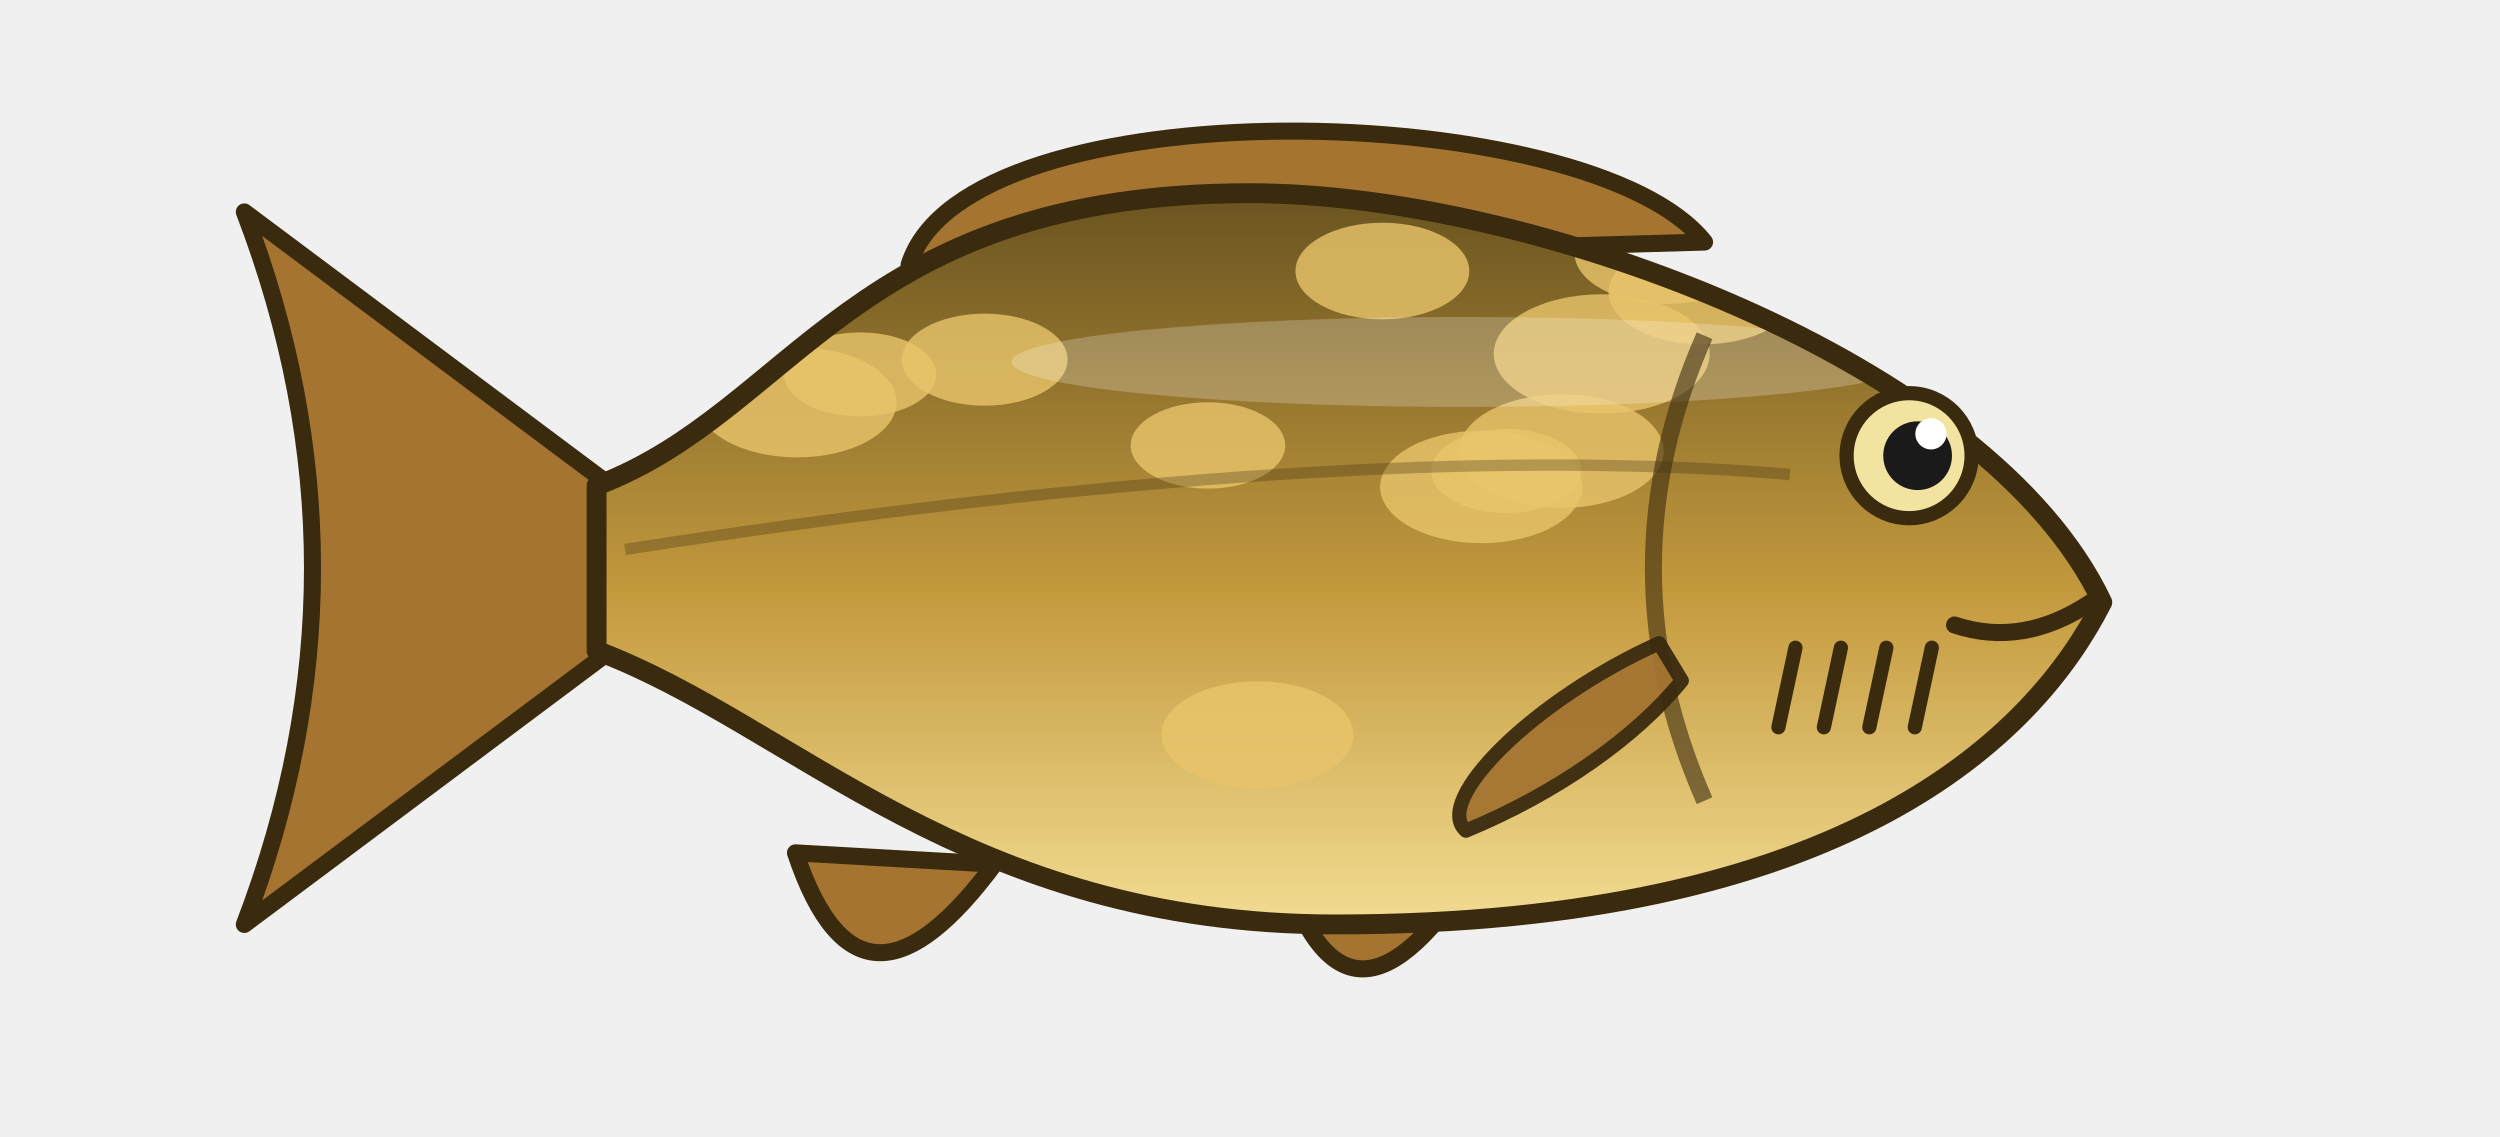
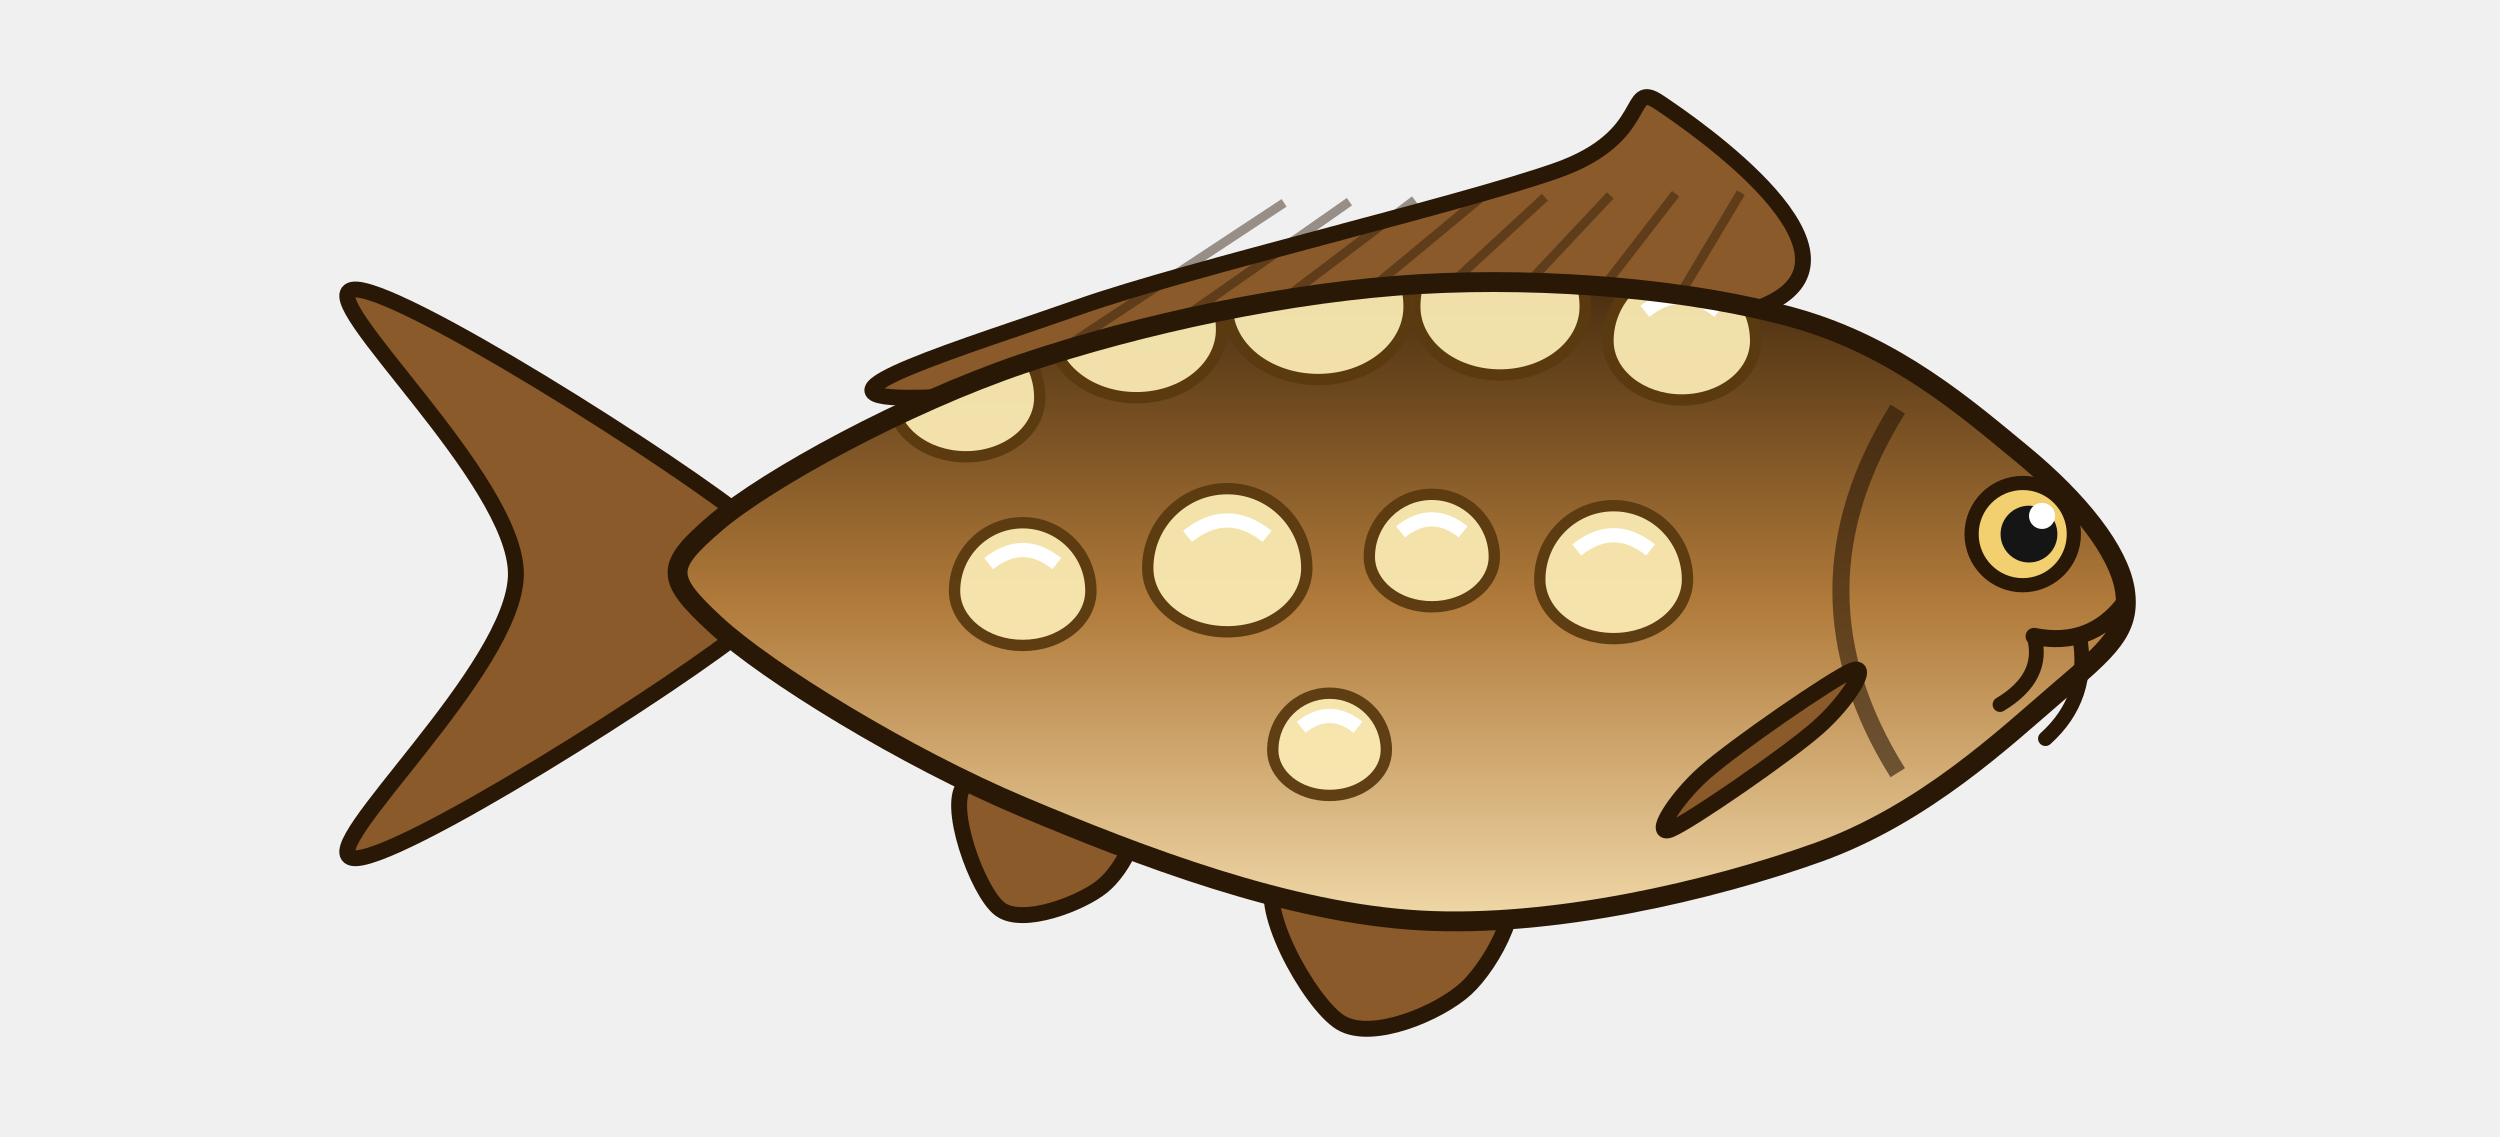
<svg xmlns="http://www.w3.org/2000/svg" viewBox="-20 0 440 200" width="440" height="200">
  <defs>
    <linearGradient id="g" x1="0" y1="0" x2="0" y2="1">
-       <stop offset="0" stop-color="#6A5420" />
-       <stop offset="0.55" stop-color="#C49A3E" />
-       <stop offset="1" stop-color="#F2DC92" />
+       <stop offset="0" stop-color="#4A2E10" />
+       <stop offset="0.5" stop-color="#B07A3A" />
+       <stop offset="1" stop-color="#F0D8A8" />
    </linearGradient>
    <clipPath id="c">
-       <path d="M350,106 C330,63.7 250,34 200,34 C130,34 120,72.28 85,85.48 L85,114.52 C120,127.72 150,162.7 215,162.7 C305,162.7 338,129.7 350,106 Z" />
+       <path d="M354.0,104.0 C353.0,97.0 345.7,88.0 336.0,80.0 C326.3,72.0 313.7,61.0 296.0,56.0 C278.3,51.0 252.7,48.7 230.0,50.0 C207.3,51.3 180.7,57.0 160.0,64.0 C139.3,71.0 115.0,84.3 106.0,92.0 C97.0,99.7 97.0,101.7 106.0,110.0 C115.0,118.3 139.3,133.3 160.0,142.0 C180.7,150.7 206.7,160.7 230.0,162.0 C253.3,163.3 281.3,156.7 300.0,150.0 C318.7,143.3 333.0,129.7 342.0,122.0 C351.0,114.3 355.0,111.0 354.0,104.0 Z" />
    </clipPath>
  </defs>
-   <path d="M91,88.12 L23,37.3 Q47,100 23,162.7 L91,111.88 Z" fill="#A47430" stroke="#3A2A0E" stroke-width="3" stroke-linejoin="round" />
-   <path d="M140,46.6 C150,14.6 260,17.2 280,42.6 Z" fill="#A47430" stroke="#3A2A0E" stroke-width="3" stroke-linejoin="round" />
-   <path d="M205,150.1 C213,178.1 225,175.9 240,152.1 Z" fill="#A47430" stroke="#3A2A0E" stroke-width="3" stroke-linejoin="round" />
-   <path d="M120,150.1 C128,174.1 140,172.3 155,152.1 Z" fill="#A47430" stroke="#3A2A0E" stroke-width="3" stroke-linejoin="round" />
-   <path d="M350,106 C330,63.7 250,34 200,34 C130,34 120,72.28 85,85.48 L85,114.52 C120,127.72 150,162.7 215,162.7 C305,162.7 338,129.7 350,106 Z" fill="url(#g)" />
+   <path d="M112.0,92.0 C100.3,82.2 48.9,49.5 42.0,51.0 C35.1,52.5 70.8,84.3 70.8,101.0 C70.8,117.7 35.1,149.5 42.0,151.0 C48.9,152.5 100.3,119.8 112.0,110.0 C123.7,100.2 123.7,101.8 112.0,92.0 Z" fill="#8A5A2A" fill-opacity="1" stroke="#2A1806" stroke-width="2.8" stroke-linejoin="round" />
+   <path d="M140.0,70.0 C120.0,70.0 151.0,60.7 170.0,54.0 C189.0,47.3 237.0,36.0 254.0,30.0 C271.0,24.0 266.0,14.0 272.0,18.0 C278.0,22.0 312.0,45.3 290.0,54.0 C268.0,62.7 160.0,70.0 140.0,70.0 Z" fill="#8A5A2A" fill-opacity="1" stroke="#2A1806" stroke-width="2.8" stroke-linejoin="round" />
+   <line x1="156.7" y1="68.2" x2="206.0" y2="35.7" stroke="#2A1806" stroke-width="1.6" opacity="0.45" />
+   <line x1="173.3" y1="66.4" x2="217.5" y2="35.5" stroke="#2A1806" stroke-width="1.6" opacity="0.45" />
+   <line x1="190.0" y1="64.7" x2="229.0" y2="35.2" stroke="#2A1806" stroke-width="1.6" opacity="0.45" />
+   <line x1="206.7" y1="62.9" x2="240.5" y2="34.9" stroke="#2A1806" stroke-width="1.6" opacity="0.45" />
+   <line x1="223.3" y1="61.1" x2="251.9" y2="34.7" stroke="#2A1806" stroke-width="1.6" opacity="0.45" />
+   <line x1="240.0" y1="59.3" x2="263.4" y2="34.4" stroke="#2A1806" stroke-width="1.6" opacity="0.45" />
+   <line x1="256.7" y1="57.6" x2="274.9" y2="34.1" stroke="#2A1806" stroke-width="1.6" opacity="0.45" />
+   <line x1="273.3" y1="55.8" x2="286.4" y2="33.9" stroke="#2A1806" stroke-width="1.6" opacity="0.45" />
+   <path d="M205.0,154.0 C200.3,158.3 210.5,176.7 216.0,180.0 C221.5,183.3 233.3,178.3 238.0,174.0 C242.7,169.7 249.5,157.3 244.0,154.0 C238.5,150.7 209.7,149.7 205.0,154.0 Z" fill="#8A5A2A" fill-opacity="1" stroke="#2A1806" stroke-width="2.8" stroke-linejoin="round" />
+   <path d="M150.0,138.0 C146.3,141.0 152.0,157.0 156.0,160.0 C160.0,163.0 170.3,159.0 174.0,156.0 C177.7,153.0 182.0,145.0 178.0,142.0 C174.0,139.0 153.7,135.0 150.0,138.0 Z" fill="#8A5A2A" fill-opacity="1" stroke="#2A1806" stroke-width="2.8" stroke-linejoin="round" />
+   <path d="M354.0,104.0 C353.0,97.0 345.7,88.0 336.0,80.0 C326.3,72.0 313.7,61.0 296.0,56.0 C278.3,51.0 252.7,48.7 230.0,50.0 C207.3,51.3 180.7,57.0 160.0,64.0 C139.3,71.0 115.0,84.3 106.0,92.0 C97.0,99.7 97.0,101.7 106.0,110.0 C115.0,118.3 139.3,133.3 160.0,142.0 C180.7,150.7 206.7,160.7 230.0,162.0 C253.3,163.3 281.3,156.7 300.0,150.0 C318.7,143.3 333.0,129.7 342.0,122.0 C351.0,114.3 355.0,111.0 354.0,104.0 Z" fill="url(#g)" />
  <g clip-path="url(#c)">
-     <ellipse cx="192.6" cy="78.4" rx="13.6" ry="7.6" fill="#E8C46A" opacity="0.8" />
-     <ellipse cx="273.3" cy="44.5" rx="16.2" ry="9.0" fill="#E8C46A" opacity="0.8" />
-     <ellipse cx="279.7" cy="51.4" rx="16.6" ry="9.2" fill="#E8C46A" opacity="0.8" />
-     <ellipse cx="223.3" cy="47.7" rx="15.3" ry="8.5" fill="#E8C46A" opacity="0.8" />
-     <ellipse cx="240.7" cy="85.7" rx="17.8" ry="9.9" fill="#E8C46A" opacity="0.8" />
-     <ellipse cx="131.4" cy="65.9" rx="13.4" ry="7.4" fill="#E8C46A" opacity="0.8" />
-     <ellipse cx="201.3" cy="129.3" rx="16.9" ry="9.4" fill="#E8C46A" opacity="0.8" />
-     <ellipse cx="254.8" cy="79.4" rx="18.0" ry="10.0" fill="#E8C46A" opacity="0.8" />
-     <ellipse cx="120.3" cy="70.8" rx="17.5" ry="9.7" fill="#E8C46A" opacity="0.8" />
-     <ellipse cx="245.1" cy="82.9" rx="13.2" ry="7.4" fill="#E8C46A" opacity="0.8" />
-     <ellipse cx="153.3" cy="63.3" rx="14.6" ry="8.1" fill="#E8C46A" opacity="0.8" />
-     <ellipse cx="261.9" cy="62.3" rx="19.0" ry="10.5" fill="#E8C46A" opacity="0.8" />
-     <path d="M90,96.7 Q217.5,76.9 295,83.5" stroke="#3A2A0E" stroke-width="2" fill="none" opacity="0.3" />
-     <ellipse cx="237.5" cy="63.7" rx="79.5" ry="7.92" fill="#FFFFFF" opacity="0.22" />
+     <path d="M137,70 A13,13 0 1 1 163,70 A13,10.4 0 1 1 137,70 Z" fill="#F8E8B0" stroke="#5A3A10" stroke-width="2" opacity="0.95" />
+     <path d="M143.5,64.8 Q150,59.6 156.5,64.8" stroke="#FFFFFF" stroke-width="2.5" fill="none" />
+     <path d="M165,58 A15,15 0 1 1 195,58 A15,12.0 0 1 1 165,58 Z" fill="#F8E8B0" stroke="#5A3A10" stroke-width="2" opacity="0.95" />
+     <path d="M172.5,52.0 Q180,46.0 187.5,52.0" stroke="#FFFFFF" stroke-width="2.5" fill="none" />
+     <path d="M196,54 A16,16 0 1 1 228,54 A16,12.8 0 1 1 196,54 Z" fill="#F8E8B0" stroke="#5A3A10" stroke-width="2" opacity="0.95" />
+     <path d="M204.0,47.6 Q212,41.2 220.0,47.6" stroke="#FFFFFF" stroke-width="2.5" fill="none" />
+     <path d="M229,54 A15,15 0 1 1 259,54 A15,12.0 0 1 1 229,54 Z" fill="#F8E8B0" stroke="#5A3A10" stroke-width="2" opacity="0.95" />
+     <path d="M236.5,48.0 Q244,42.0 251.5,48.0" stroke="#FFFFFF" stroke-width="2.5" fill="none" />
+     <path d="M263,60 A13,13 0 1 1 289,60 A13,10.4 0 1 1 263,60 Z" fill="#F8E8B0" stroke="#5A3A10" stroke-width="2" opacity="0.95" />
+     <path d="M269.5,54.8 Q276,49.6 282.5,54.8" stroke="#FFFFFF" stroke-width="2.5" fill="none" />
+     <path d="M148,104 A12,12 0 1 1 172,104 A12,9.6 0 1 1 148,104 Z" fill="#F8E8B0" stroke="#5A3A10" stroke-width="2" opacity="0.95" />
+     <path d="M154.0,99.2 Q160,94.4 166.0,99.2" stroke="#FFFFFF" stroke-width="2.5" fill="none" />
+     <path d="M182,100 A14,14 0 1 1 210,100 A14,11.2 0 1 1 182,100 Z" fill="#F8E8B0" stroke="#5A3A10" stroke-width="2" opacity="0.95" />
+     <path d="M189.0,94.4 Q196,88.8 203.0,94.4" stroke="#FFFFFF" stroke-width="2.5" fill="none" />
+     <path d="M221,98 A11,11 0 1 1 243,98 A11,8.8 0 1 1 221,98 Z" fill="#F8E8B0" stroke="#5A3A10" stroke-width="2" opacity="0.95" />
+     <path d="M226.5,93.6 Q232,89.2 237.5,93.6" stroke="#FFFFFF" stroke-width="2.5" fill="none" />
+     <path d="M251,102 A13,13 0 1 1 277,102 A13,10.4 0 1 1 251,102 Z" fill="#F8E8B0" stroke="#5A3A10" stroke-width="2" opacity="0.95" />
+     <path d="M257.5,96.8 Q264,91.6 270.5,96.8" stroke="#FFFFFF" stroke-width="2.5" fill="none" />
+     <path d="M204,132 A10,10 0 1 1 224,132 A10,8.0 0 1 1 204,132 Z" fill="#F8E8B0" stroke="#5A3A10" stroke-width="2" opacity="0.95" />
+     <path d="M209.0,128.0 Q214,124.0 219.0,128.0" stroke="#FFFFFF" stroke-width="2.5" fill="none" />
  </g>
-   <path d="M350,106 C330,63.7 250,34 200,34 C130,34 120,72.28 85,85.48 L85,114.52 C120,127.72 150,162.7 215,162.7 C305,162.7 338,129.7 350,106 Z" fill="none" stroke="#3A2A0E" stroke-width="3.5" stroke-linejoin="round" />
-   <path d="M280,59.08 Q262,100 280,140.92" fill="none" stroke="#3A2A0E" stroke-width="3" opacity="0.6" />
-   <path d="M272,113.2 C250,123.1 232,140.92 238,146.2 C254,139.6 268,129.7 276,119.8 Z" fill="#A47430" stroke="#3A2A0E" stroke-width="2.5" stroke-linejoin="round" opacity="0.95" />
-   <circle cx="316.0" cy="80.2" r="11" fill="#F2E3A0" stroke="#3A2A0E" stroke-width="2.5" />
-   <circle cx="317.5" cy="80.2" r="6.05" fill="#1A1A1A" />
-   <circle cx="319.85" cy="76.35" r="2.75" fill="#FFFFFF" />
-   <path d="M348,106 Q336,114 324,110" fill="none" stroke="#3A2A0E" stroke-width="3" stroke-linecap="round" />
-   <line x1="320" y1="114" x2="317" y2="128" stroke="#3A2A0E" stroke-width="2.5" stroke-linecap="round" />
-   <line x1="312" y1="114" x2="309" y2="128" stroke="#3A2A0E" stroke-width="2.5" stroke-linecap="round" />
-   <line x1="304" y1="114" x2="301" y2="128" stroke="#3A2A0E" stroke-width="2.5" stroke-linecap="round" />
-   <line x1="296" y1="114" x2="293" y2="128" stroke="#3A2A0E" stroke-width="2.5" stroke-linecap="round" />
+   <path d="M354.0,104.0 C353.0,97.0 345.7,88.0 336.0,80.0 C326.3,72.0 313.7,61.0 296.0,56.0 C278.3,51.0 252.7,48.7 230.0,50.0 C207.3,51.3 180.7,57.0 160.0,64.0 C139.3,71.0 115.0,84.3 106.0,92.0 C97.0,99.7 97.0,101.7 106.0,110.0 C115.0,118.3 139.3,133.3 160.0,142.0 C180.7,150.7 206.7,160.7 230.0,162.0 C253.3,163.3 281.3,156.7 300.0,150.0 C318.7,143.3 333.0,129.7 342.0,122.0 C351.0,114.3 355.0,111.0 354.0,104.0 Z" fill="none" stroke="#2A1806" stroke-width="3.5" stroke-linejoin="round" />
+   <path d="M314,72 Q294,104.0 314,136" fill="none" stroke="#2A1806" stroke-width="3" opacity="0.6" />
+   <path d="M306.0,118.0 C302.7,119.3 285.3,131.3 280.0,136.0 C274.7,140.7 270.7,147.3 274.0,146.0 C277.3,144.7 294.7,132.7 300.0,128.0 C305.3,123.3 309.3,116.7 306.0,118.0 Z" fill="#8A5A2A" fill-opacity="1" stroke="#2A1806" stroke-width="2.8" stroke-linejoin="round" />
+   <circle cx="336" cy="94" r="9" fill="#F2D070" stroke="#2A1806" stroke-width="2.5" />
+   <circle cx="337.1" cy="94" r="5.0" fill="#151515" />
+   <circle cx="339.4" cy="90.8" r="2.3" fill="#FFFFFF" />
+   <path d="M354,106 Q348,114 338,112" fill="none" stroke="#2A1806" stroke-width="3" stroke-linecap="round" />
+   <path d="M346,112 q2,10.8 -6,18" stroke="#2A1806" stroke-width="2.6" fill="none" stroke-linecap="round" />
+   <path d="M338,112 q2,7.2 -6,12" stroke="#2A1806" stroke-width="2.6" fill="none" stroke-linecap="round" />
+   <path d="M354.0,104.0 C353.0,97.0 345.7,88.0 336.0,80.0 C326.3,72.0 313.7,61.0 296.0,56.0 C278.3,51.0 252.7,48.7 230.0,50.0 C207.3,51.3 180.7,57.0 160.0,64.0 C139.3,71.0 115.0,84.3 106.0,92.0 C97.0,99.7 97.0,101.7 106.0,110.0 C115.0,118.3 139.3,133.3 160.0,142.0 C180.7,150.7 206.7,160.7 230.0,162.0 C253.3,163.3 281.3,156.7 300.0,150.0 C318.7,143.3 333.0,129.7 342.0,122.0 C351.0,114.3 355.0,111.0 354.0,104.0 Z" fill="#FFFFFF" opacity="0" />
</svg>
